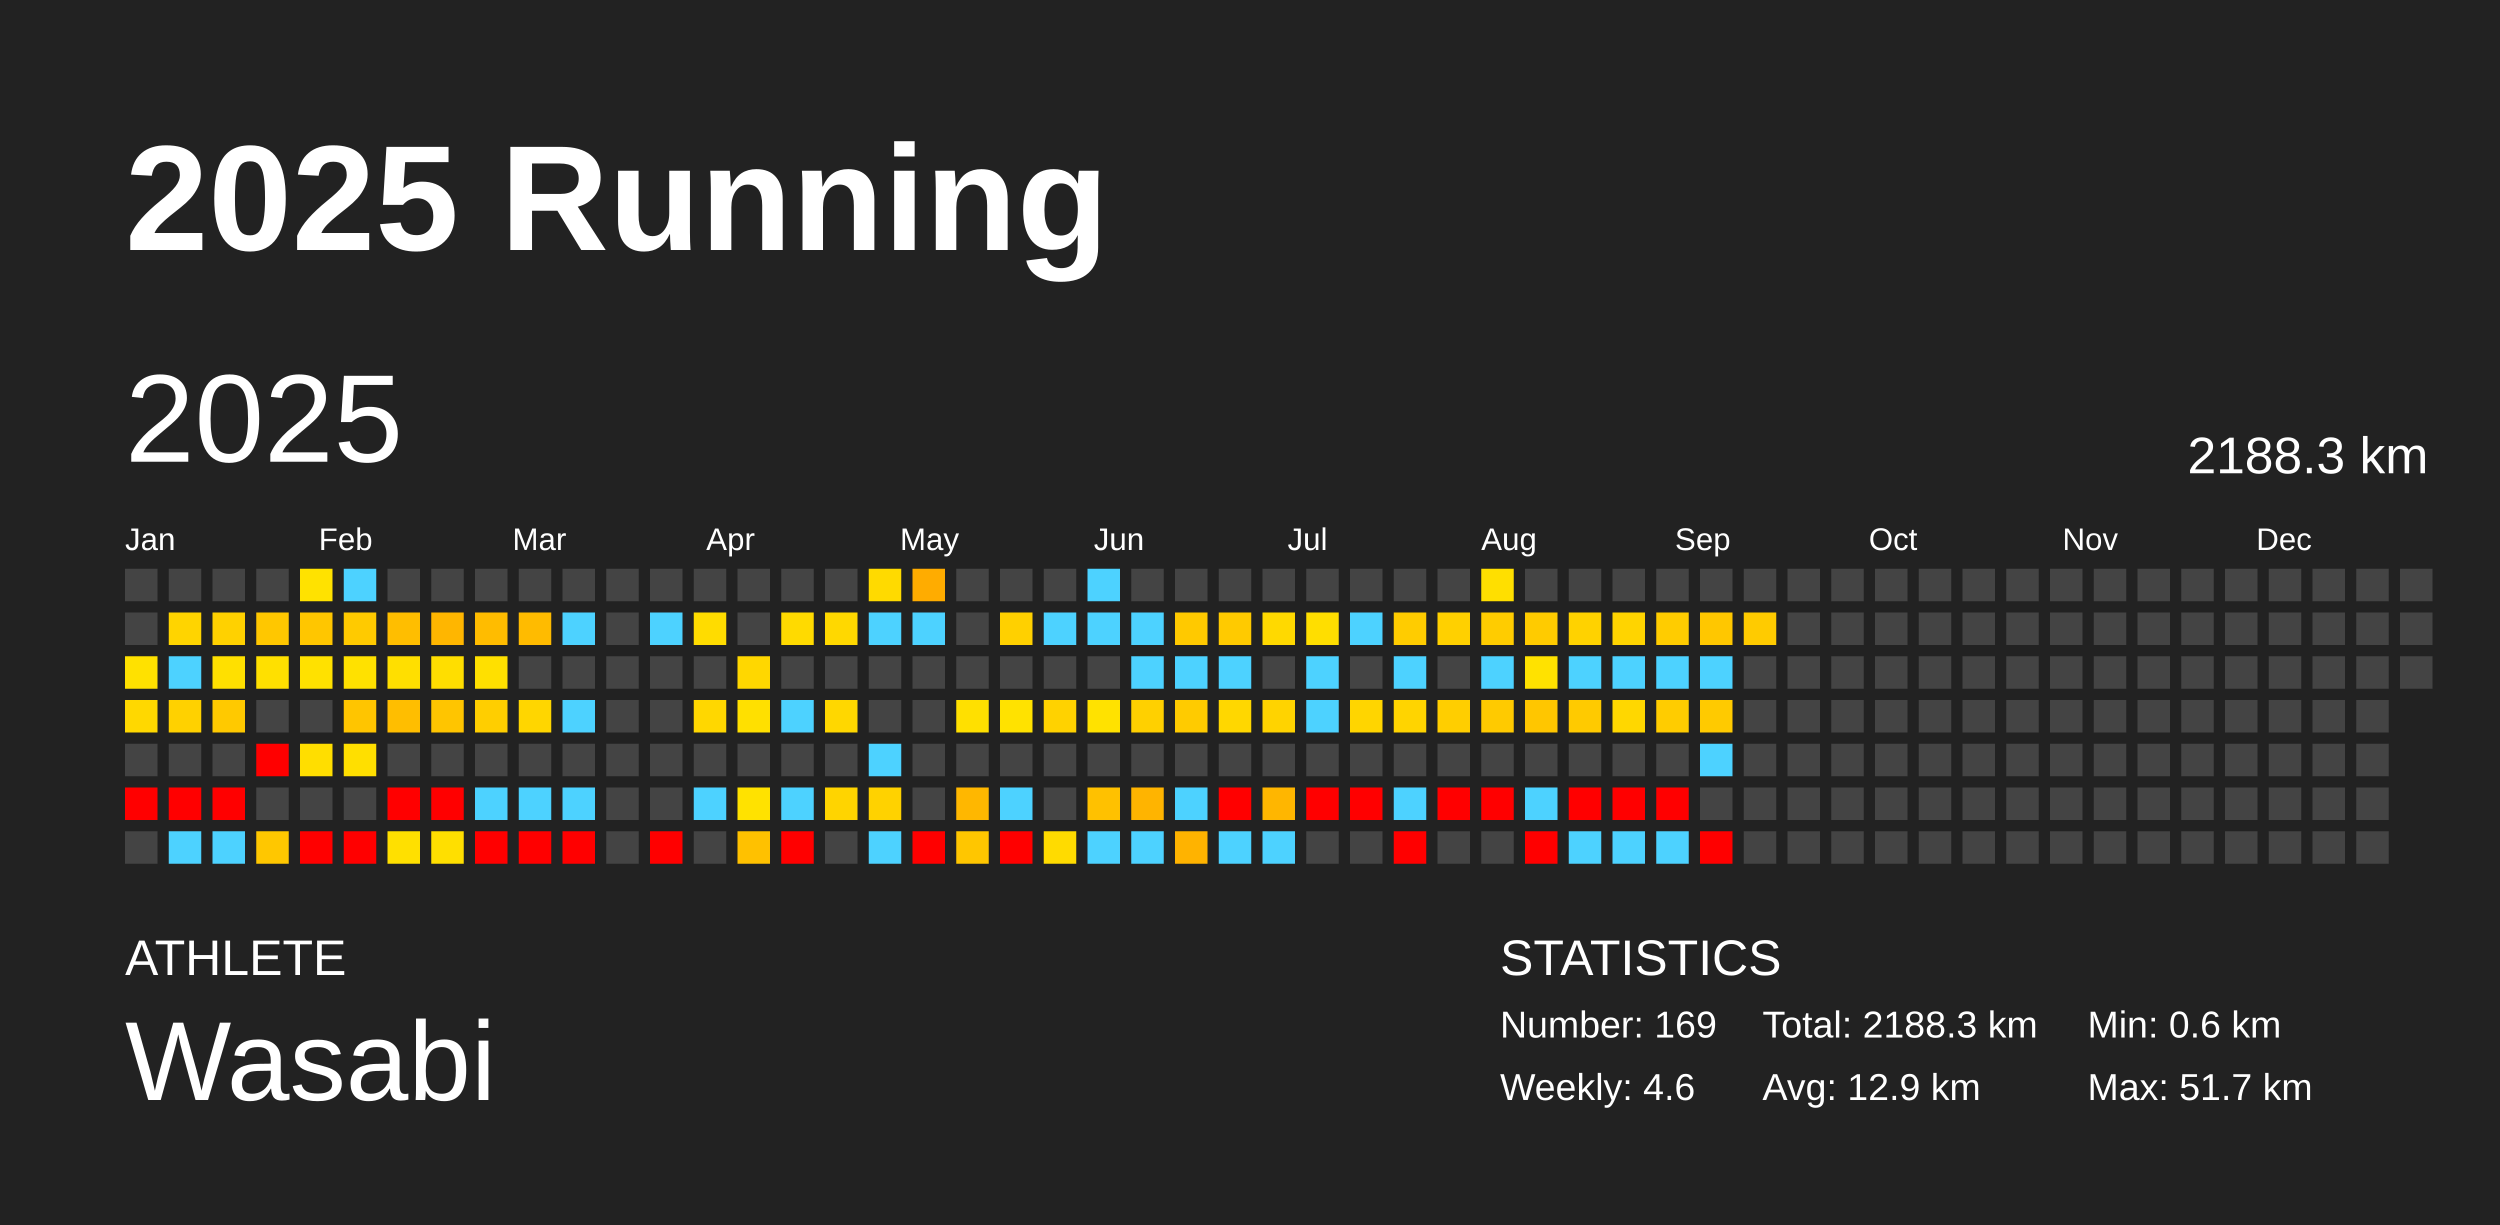
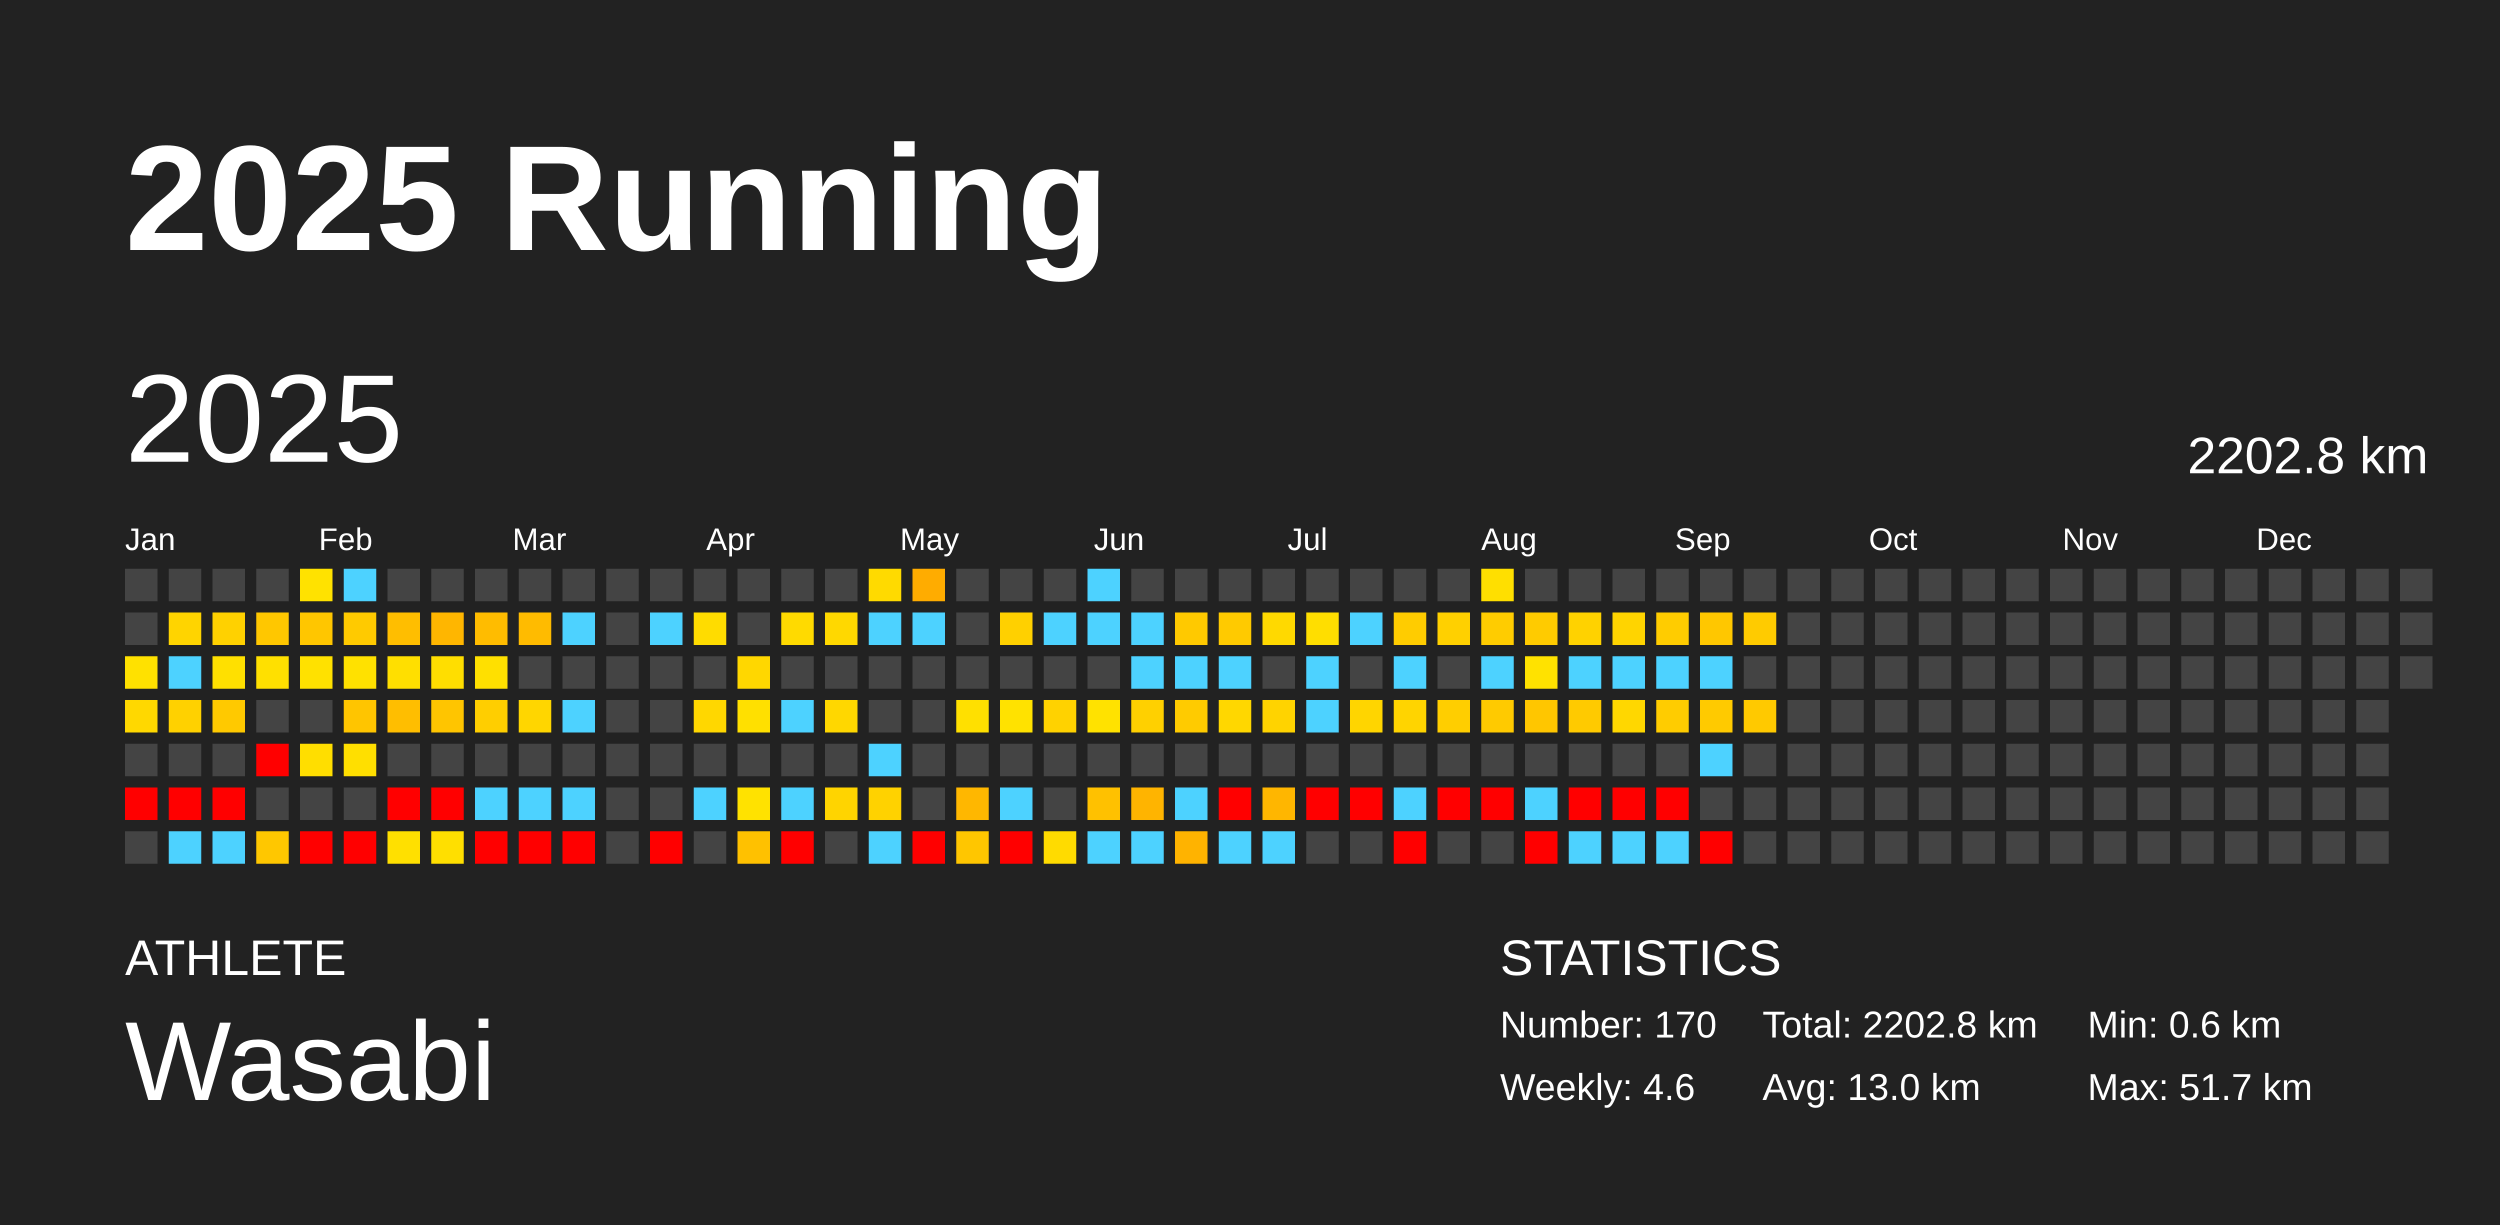
<svg xmlns="http://www.w3.org/2000/svg" baseProfile="full" height="98mm" version="1.1" viewBox="0,0,200,98" width="200mm">
  <defs />
  <rect fill="#222222" height="98" width="200" x="0" y="0" />
  <text fill="#FFFFFF" style="font-size:12px; font-family:Arial; font-weight:bold;" x="10" y="20">2025 Running</text>
  <text fill="#FFFFFF" style="font-size:4px; font-family:Arial" x="10" y="78">ATHLETE</text>
  <text fill="#FFFFFF" style="font-size:9px; font-family:Arial" x="10" y="88">Wasabi</text>
  <text fill="#FFFFFF" style="font-size:4px; font-family:Arial" x="120" y="78">STATISTICS</text>
-   <text fill="#FFFFFF" style="font-size:3px; font-family:Arial" x="120" y="83">Number: 169</text>
+   <text fill="#FFFFFF" style="font-size:3px; font-family:Arial" x="120" y="83">Number: 170</text>
  <text fill="#FFFFFF" style="font-size:3px; font-family:Arial" x="120" y="88">Weekly: 4.6</text>
-   <text fill="#FFFFFF" style="font-size:3px; font-family:Arial" x="141" y="83">Total: 2188.3 km</text>
-   <text fill="#FFFFFF" style="font-size:3px; font-family:Arial" x="141" y="88">Avg: 12.9 km</text>
+   <text fill="#FFFFFF" style="font-size:3px; font-family:Arial" x="141" y="83">Total: 2202.8 km</text>
+   <text fill="#FFFFFF" style="font-size:3px; font-family:Arial" x="141" y="88">Avg: 13.0 km</text>
  <text fill="#FFFFFF" style="font-size:3px; font-family:Arial" x="167" y="83">Min: 0.6 km</text>
  <text fill="#FFFFFF" style="font-size:3px; font-family:Arial" x="167" y="88">Max: 51.7 km</text>
  <text dominant-baseline="hanging" fill="#FFFFFF" style="font-size:10.0px; font-family:Arial;" x="10" y="30">2025</text>
-   <text dominant-baseline="hanging" fill="#FFFFFF" style="font-size:4.125px; font-family:Arial;" x="175" y="35">2188.3 km</text>
+   <text dominant-baseline="hanging" fill="#FFFFFF" style="font-size:4.125px; font-family:Arial;" x="175" y="35">2202.8 km</text>
  <text fill="#FFFFFF" style="font-size:2.5px; font-family:Arial" x="10.0" y="44">Jan</text>
  <text fill="#FFFFFF" style="font-size:2.5px; font-family:Arial" x="25.5" y="44">Feb</text>
  <text fill="#FFFFFF" style="font-size:2.5px; font-family:Arial" x="41.0" y="44">Mar</text>
  <text fill="#FFFFFF" style="font-size:2.5px; font-family:Arial" x="56.5" y="44">Apr</text>
  <text fill="#FFFFFF" style="font-size:2.5px; font-family:Arial" x="72.0" y="44">May</text>
  <text fill="#FFFFFF" style="font-size:2.5px; font-family:Arial" x="87.5" y="44">Jun</text>
  <text fill="#FFFFFF" style="font-size:2.5px; font-family:Arial" x="103.0" y="44">Jul</text>
  <text fill="#FFFFFF" style="font-size:2.5px; font-family:Arial" x="118.5" y="44">Aug</text>
  <text fill="#FFFFFF" style="font-size:2.5px; font-family:Arial" x="134.0" y="44">Sep</text>
  <text fill="#FFFFFF" style="font-size:2.5px; font-family:Arial" x="149.5" y="44">Oct</text>
  <text fill="#FFFFFF" style="font-size:2.5px; font-family:Arial" x="165.0" y="44">Nov</text>
  <text fill="#FFFFFF" style="font-size:2.5px; font-family:Arial" x="180.5" y="44">Dec</text>
  <rect fill="#444444" height="2.6" width="2.6" x="10.0" y="45.5" />
  <rect fill="#444444" height="2.6" width="2.6" x="10.0" y="49.0" />
  <rect fill="#ffe100" height="2.6" width="2.6" x="10.0" y="52.5" />
  <rect fill="#ffd800" height="2.6" width="2.6" x="10.0" y="56.0" />
  <rect fill="#444444" height="2.6" width="2.6" x="10.0" y="59.5" />
  <rect fill="red" height="2.6" width="2.6" x="10.0" y="63.0" />
  <rect fill="#444444" height="2.6" width="2.6" x="10.0" y="66.5" />
  <rect fill="#444444" height="2.6" width="2.6" x="13.5" y="45.5" />
  <rect fill="#ffd400" height="2.6" width="2.6" x="13.5" y="49.0" />
  <rect fill="#4dd2ff" height="2.6" width="2.6" x="13.5" y="52.5" />
  <rect fill="#ffd100" height="2.6" width="2.6" x="13.5" y="56.0" />
  <rect fill="#444444" height="2.6" width="2.6" x="13.5" y="59.5" />
  <rect fill="red" height="2.6" width="2.6" x="13.5" y="63.0" />
  <rect fill="#4dd2ff" height="2.6" width="2.6" x="13.5" y="66.5" />
  <rect fill="#444444" height="2.6" width="2.6" x="17.0" y="45.5" />
  <rect fill="#ffd100" height="2.6" width="2.6" x="17.0" y="49.0" />
  <rect fill="#ffe000" height="2.6" width="2.6" x="17.0" y="52.5" />
  <rect fill="#ffc900" height="2.6" width="2.6" x="17.0" y="56.0" />
  <rect fill="#444444" height="2.6" width="2.6" x="17.0" y="59.5" />
  <rect fill="red" height="2.6" width="2.6" x="17.0" y="63.0" />
  <rect fill="#4dd2ff" height="2.6" width="2.6" x="17.0" y="66.5" />
  <rect fill="#444444" height="2.6" width="2.6" x="20.5" y="45.5" />
  <rect fill="#ffc700" height="2.6" width="2.6" x="20.5" y="49.0" />
  <rect fill="#ffe000" height="2.6" width="2.6" x="20.5" y="52.5" />
  <rect fill="#444444" height="2.6" width="2.6" x="20.5" y="56.0" />
  <rect fill="red" height="2.6" width="2.6" x="20.5" y="59.5" />
  <rect fill="#444444" height="2.6" width="2.6" x="20.5" y="63.0" />
  <rect fill="#ffc700" height="2.6" width="2.6" x="20.5" y="66.5" />
  <rect fill="#ffe200" height="2.6" width="2.6" x="24.0" y="45.5" />
  <rect fill="#ffc600" height="2.6" width="2.6" x="24.0" y="49.0" />
  <rect fill="#ffe100" height="2.6" width="2.6" x="24.0" y="52.5" />
  <rect fill="#444444" height="2.6" width="2.6" x="24.0" y="56.0" />
  <rect fill="#ffde00" height="2.6" width="2.6" x="24.0" y="59.5" />
  <rect fill="#444444" height="2.6" width="2.6" x="24.0" y="63.0" />
  <rect fill="red" height="2.6" width="2.6" x="24.0" y="66.5" />
  <rect fill="#4dd2ff" height="2.6" width="2.6" x="27.5" y="45.5" />
  <rect fill="#ffca00" height="2.6" width="2.6" x="27.5" y="49.0" />
  <rect fill="#ffe100" height="2.6" width="2.6" x="27.5" y="52.5" />
  <rect fill="#ffc500" height="2.6" width="2.6" x="27.5" y="56.0" />
  <rect fill="#ffdf00" height="2.6" width="2.6" x="27.5" y="59.5" />
  <rect fill="#444444" height="2.6" width="2.6" x="27.5" y="63.0" />
  <rect fill="red" height="2.6" width="2.6" x="27.5" y="66.5" />
  <rect fill="#444444" height="2.6" width="2.6" x="31.0" y="45.5" />
  <rect fill="#ffbe00" height="2.6" width="2.6" x="31.0" y="49.0" />
  <rect fill="#ffdf00" height="2.6" width="2.6" x="31.0" y="52.5" />
  <rect fill="#ffbe00" height="2.6" width="2.6" x="31.0" y="56.0" />
  <rect fill="#444444" height="2.6" width="2.6" x="31.0" y="59.5" />
  <rect fill="red" height="2.6" width="2.6" x="31.0" y="63.0" />
  <rect fill="#ffe000" height="2.6" width="2.6" x="31.0" y="66.5" />
  <rect fill="#444444" height="2.6" width="2.6" x="34.5" y="45.5" />
  <rect fill="#ffb600" height="2.6" width="2.6" x="34.5" y="49.0" />
  <rect fill="#ffde00" height="2.6" width="2.6" x="34.5" y="52.5" />
  <rect fill="#ffc500" height="2.6" width="2.6" x="34.5" y="56.0" />
  <rect fill="#444444" height="2.6" width="2.6" x="34.5" y="59.5" />
  <rect fill="red" height="2.6" width="2.6" x="34.5" y="63.0" />
  <rect fill="#ffdf00" height="2.6" width="2.6" x="34.5" y="66.5" />
  <rect fill="#444444" height="2.6" width="2.6" x="38.0" y="45.5" />
  <rect fill="#ffbc00" height="2.6" width="2.6" x="38.0" y="49.0" />
  <rect fill="#ffe000" height="2.6" width="2.6" x="38.0" y="52.5" />
  <rect fill="#ffce00" height="2.6" width="2.6" x="38.0" y="56.0" />
  <rect fill="#444444" height="2.6" width="2.6" x="38.0" y="59.5" />
  <rect fill="#4dd2ff" height="2.6" width="2.6" x="38.0" y="63.0" />
  <rect fill="red" height="2.6" width="2.6" x="38.0" y="66.5" />
  <rect fill="#444444" height="2.6" width="2.6" x="41.5" y="45.5" />
  <rect fill="#ffbb00" height="2.6" width="2.6" x="41.5" y="49.0" />
  <rect fill="#444444" height="2.6" width="2.6" x="41.5" y="52.5" />
  <rect fill="#ffd600" height="2.6" width="2.6" x="41.5" y="56.0" />
  <rect fill="#444444" height="2.6" width="2.6" x="41.5" y="59.5" />
  <rect fill="#4dd2ff" height="2.6" width="2.6" x="41.5" y="63.0" />
  <rect fill="red" height="2.6" width="2.6" x="41.5" y="66.5" />
  <rect fill="#444444" height="2.6" width="2.6" x="45.0" y="45.5" />
  <rect fill="#4dd2ff" height="2.6" width="2.6" x="45.0" y="49.0" />
  <rect fill="#444444" height="2.6" width="2.6" x="45.0" y="52.5" />
  <rect fill="#4dd2ff" height="2.6" width="2.6" x="45.0" y="56.0" />
  <rect fill="#444444" height="2.6" width="2.6" x="45.0" y="59.5" />
  <rect fill="#4dd2ff" height="2.6" width="2.6" x="45.0" y="63.0" />
  <rect fill="red" height="2.6" width="2.6" x="45.0" y="66.5" />
  <rect fill="#444444" height="2.6" width="2.6" x="48.5" y="45.5" />
  <rect fill="#444444" height="2.6" width="2.6" x="48.5" y="49.0" />
  <rect fill="#444444" height="2.6" width="2.6" x="48.5" y="52.5" />
  <rect fill="#444444" height="2.6" width="2.6" x="48.5" y="56.0" />
  <rect fill="#444444" height="2.6" width="2.6" x="48.5" y="59.5" />
  <rect fill="#444444" height="2.6" width="2.6" x="48.5" y="63.0" />
  <rect fill="#444444" height="2.6" width="2.6" x="48.5" y="66.5" />
  <rect fill="#444444" height="2.6" width="2.6" x="52.0" y="45.5" />
  <rect fill="#4dd2ff" height="2.6" width="2.6" x="52.0" y="49.0" />
  <rect fill="#444444" height="2.6" width="2.6" x="52.0" y="52.5" />
  <rect fill="#444444" height="2.6" width="2.6" x="52.0" y="56.0" />
  <rect fill="#444444" height="2.6" width="2.6" x="52.0" y="59.5" />
  <rect fill="#444444" height="2.6" width="2.6" x="52.0" y="63.0" />
  <rect fill="red" height="2.6" width="2.6" x="52.0" y="66.5" />
  <rect fill="#444444" height="2.6" width="2.6" x="55.5" y="45.5" />
  <rect fill="#ffdc00" height="2.6" width="2.6" x="55.5" y="49.0" />
  <rect fill="#444444" height="2.6" width="2.6" x="55.5" y="52.5" />
  <rect fill="#ffd700" height="2.6" width="2.6" x="55.5" y="56.0" />
  <rect fill="#444444" height="2.6" width="2.6" x="55.5" y="59.5" />
  <rect fill="#4dd2ff" height="2.6" width="2.6" x="55.5" y="63.0" />
  <rect fill="#444444" height="2.6" width="2.6" x="55.5" y="66.5" />
  <rect fill="#444444" height="2.6" width="2.6" x="59.0" y="45.5" />
  <rect fill="#444444" height="2.6" width="2.6" x="59.0" y="49.0" />
  <rect fill="#ffd700" height="2.6" width="2.6" x="59.0" y="52.5" />
  <rect fill="#ffe000" height="2.6" width="2.6" x="59.0" y="56.0" />
  <rect fill="#444444" height="2.6" width="2.6" x="59.0" y="59.5" />
  <rect fill="#ffe200" height="2.6" width="2.6" x="59.0" y="63.0" />
  <rect fill="#ffc100" height="2.6" width="2.6" x="59.0" y="66.5" />
  <rect fill="#444444" height="2.6" width="2.6" x="62.5" y="45.5" />
  <rect fill="#ffda00" height="2.6" width="2.6" x="62.5" y="49.0" />
  <rect fill="#444444" height="2.6" width="2.6" x="62.5" y="52.5" />
  <rect fill="#4dd2ff" height="2.6" width="2.6" x="62.5" y="56.0" />
  <rect fill="#444444" height="2.6" width="2.6" x="62.5" y="59.5" />
  <rect fill="#4dd2ff" height="2.6" width="2.6" x="62.5" y="63.0" />
  <rect fill="red" height="2.6" width="2.6" x="62.5" y="66.5" />
  <rect fill="#444444" height="2.6" width="2.6" x="66.0" y="45.5" />
  <rect fill="#ffd800" height="2.6" width="2.6" x="66.0" y="49.0" />
  <rect fill="#444444" height="2.6" width="2.6" x="66.0" y="52.5" />
  <rect fill="#ffd700" height="2.6" width="2.6" x="66.0" y="56.0" />
  <rect fill="#444444" height="2.6" width="2.6" x="66.0" y="59.5" />
  <rect fill="#ffd400" height="2.6" width="2.6" x="66.0" y="63.0" />
  <rect fill="#444444" height="2.6" width="2.6" x="66.0" y="66.5" />
  <rect fill="#ffda00" height="2.6" width="2.6" x="69.5" y="45.5" />
  <rect fill="#4dd2ff" height="2.6" width="2.6" x="69.5" y="49.0" />
  <rect fill="#444444" height="2.6" width="2.6" x="69.5" y="52.5" />
  <rect fill="#444444" height="2.6" width="2.6" x="69.5" y="56.0" />
  <rect fill="#4dd2ff" height="2.6" width="2.6" x="69.5" y="59.5" />
  <rect fill="#ffd200" height="2.6" width="2.6" x="69.5" y="63.0" />
  <rect fill="#4dd2ff" height="2.6" width="2.6" x="69.5" y="66.5" />
  <rect fill="#ffac00" height="2.6" width="2.6" x="73.0" y="45.5" />
  <rect fill="#4dd2ff" height="2.6" width="2.6" x="73.0" y="49.0" />
  <rect fill="#444444" height="2.6" width="2.6" x="73.0" y="52.5" />
  <rect fill="#444444" height="2.6" width="2.6" x="73.0" y="56.0" />
  <rect fill="#444444" height="2.6" width="2.6" x="73.0" y="59.5" />
  <rect fill="#444444" height="2.6" width="2.6" x="73.0" y="63.0" />
  <rect fill="red" height="2.6" width="2.6" x="73.0" y="66.5" />
  <rect fill="#444444" height="2.6" width="2.6" x="76.5" y="45.5" />
  <rect fill="#444444" height="2.6" width="2.6" x="76.5" y="49.0" />
  <rect fill="#444444" height="2.6" width="2.6" x="76.5" y="52.5" />
  <rect fill="#ffe000" height="2.6" width="2.6" x="76.5" y="56.0" />
  <rect fill="#444444" height="2.6" width="2.6" x="76.5" y="59.5" />
  <rect fill="#ffb700" height="2.6" width="2.6" x="76.5" y="63.0" />
  <rect fill="#ffc600" height="2.6" width="2.6" x="76.5" y="66.5" />
  <rect fill="#444444" height="2.6" width="2.6" x="80.0" y="45.5" />
  <rect fill="#ffd000" height="2.6" width="2.6" x="80.0" y="49.0" />
  <rect fill="#444444" height="2.6" width="2.6" x="80.0" y="52.5" />
  <rect fill="#ffe200" height="2.6" width="2.6" x="80.0" y="56.0" />
  <rect fill="#444444" height="2.6" width="2.6" x="80.0" y="59.5" />
  <rect fill="#4dd2ff" height="2.6" width="2.6" x="80.0" y="63.0" />
  <rect fill="red" height="2.6" width="2.6" x="80.0" y="66.5" />
  <rect fill="#444444" height="2.6" width="2.6" x="83.5" y="45.5" />
  <rect fill="#4dd2ff" height="2.6" width="2.6" x="83.5" y="49.0" />
  <rect fill="#444444" height="2.6" width="2.6" x="83.5" y="52.5" />
  <rect fill="#ffd200" height="2.6" width="2.6" x="83.5" y="56.0" />
  <rect fill="#444444" height="2.6" width="2.6" x="83.5" y="59.5" />
  <rect fill="#444444" height="2.6" width="2.6" x="83.5" y="63.0" />
  <rect fill="#ffdb00" height="2.6" width="2.6" x="83.5" y="66.5" />
  <rect fill="#4dd2ff" height="2.6" width="2.6" x="87.0" y="45.5" />
  <rect fill="#4dd2ff" height="2.6" width="2.6" x="87.0" y="49.0" />
  <rect fill="#444444" height="2.6" width="2.6" x="87.0" y="52.5" />
  <rect fill="#ffe200" height="2.6" width="2.6" x="87.0" y="56.0" />
  <rect fill="#444444" height="2.6" width="2.6" x="87.0" y="59.5" />
  <rect fill="#ffc100" height="2.6" width="2.6" x="87.0" y="63.0" />
  <rect fill="#4dd2ff" height="2.6" width="2.6" x="87.0" y="66.5" />
  <rect fill="#444444" height="2.6" width="2.6" x="90.5" y="45.5" />
  <rect fill="#4dd2ff" height="2.6" width="2.6" x="90.5" y="49.0" />
  <rect fill="#4dd2ff" height="2.6" width="2.6" x="90.5" y="52.5" />
  <rect fill="#ffd000" height="2.6" width="2.6" x="90.5" y="56.0" />
  <rect fill="#444444" height="2.6" width="2.6" x="90.5" y="59.5" />
  <rect fill="#ffb400" height="2.6" width="2.6" x="90.5" y="63.0" />
  <rect fill="#4dd2ff" height="2.6" width="2.6" x="90.5" y="66.5" />
  <rect fill="#444444" height="2.6" width="2.6" x="94.0" y="45.5" />
  <rect fill="#ffc900" height="2.6" width="2.6" x="94.0" y="49.0" />
  <rect fill="#4dd2ff" height="2.6" width="2.6" x="94.0" y="52.5" />
  <rect fill="#ffcb00" height="2.6" width="2.6" x="94.0" y="56.0" />
  <rect fill="#444444" height="2.6" width="2.6" x="94.0" y="59.5" />
  <rect fill="#4dd2ff" height="2.6" width="2.6" x="94.0" y="63.0" />
  <rect fill="#ffb300" height="2.6" width="2.6" x="94.0" y="66.5" />
  <rect fill="#444444" height="2.6" width="2.6" x="97.5" y="45.5" />
  <rect fill="#ffca00" height="2.6" width="2.6" x="97.5" y="49.0" />
  <rect fill="#4dd2ff" height="2.6" width="2.6" x="97.5" y="52.5" />
  <rect fill="#ffd700" height="2.6" width="2.6" x="97.5" y="56.0" />
  <rect fill="#444444" height="2.6" width="2.6" x="97.5" y="59.5" />
  <rect fill="red" height="2.6" width="2.6" x="97.5" y="63.0" />
  <rect fill="#4dd2ff" height="2.6" width="2.6" x="97.5" y="66.5" />
  <rect fill="#444444" height="2.6" width="2.6" x="101.0" y="45.5" />
  <rect fill="#ffd900" height="2.6" width="2.6" x="101.0" y="49.0" />
  <rect fill="#444444" height="2.6" width="2.6" x="101.0" y="52.5" />
  <rect fill="#ffd300" height="2.6" width="2.6" x="101.0" y="56.0" />
  <rect fill="#444444" height="2.6" width="2.6" x="101.0" y="59.5" />
  <rect fill="#ffb600" height="2.6" width="2.6" x="101.0" y="63.0" />
  <rect fill="#4dd2ff" height="2.6" width="2.6" x="101.0" y="66.5" />
  <rect fill="#444444" height="2.6" width="2.6" x="104.5" y="45.5" />
  <rect fill="#ffde00" height="2.6" width="2.6" x="104.5" y="49.0" />
  <rect fill="#4dd2ff" height="2.6" width="2.6" x="104.5" y="52.5" />
  <rect fill="#4dd2ff" height="2.6" width="2.6" x="104.5" y="56.0" />
  <rect fill="#444444" height="2.6" width="2.6" x="104.5" y="59.5" />
  <rect fill="red" height="2.6" width="2.6" x="104.5" y="63.0" />
  <rect fill="#444444" height="2.6" width="2.6" x="104.5" y="66.5" />
  <rect fill="#444444" height="2.6" width="2.6" x="108.0" y="45.5" />
  <rect fill="#4dd2ff" height="2.6" width="2.6" x="108.0" y="49.0" />
  <rect fill="#444444" height="2.6" width="2.6" x="108.0" y="52.5" />
  <rect fill="#ffd500" height="2.6" width="2.6" x="108.0" y="56.0" />
  <rect fill="#444444" height="2.6" width="2.6" x="108.0" y="59.5" />
  <rect fill="red" height="2.6" width="2.6" x="108.0" y="63.0" />
  <rect fill="#444444" height="2.6" width="2.6" x="108.0" y="66.5" />
  <rect fill="#444444" height="2.6" width="2.6" x="111.5" y="45.5" />
  <rect fill="#ffcc00" height="2.6" width="2.6" x="111.5" y="49.0" />
  <rect fill="#4dd2ff" height="2.6" width="2.6" x="111.5" y="52.5" />
  <rect fill="#ffd400" height="2.6" width="2.6" x="111.5" y="56.0" />
  <rect fill="#444444" height="2.6" width="2.6" x="111.5" y="59.5" />
  <rect fill="#4dd2ff" height="2.6" width="2.6" x="111.5" y="63.0" />
  <rect fill="red" height="2.6" width="2.6" x="111.5" y="66.5" />
  <rect fill="#444444" height="2.6" width="2.6" x="115.0" y="45.5" />
  <rect fill="#ffd000" height="2.6" width="2.6" x="115.0" y="49.0" />
  <rect fill="#444444" height="2.6" width="2.6" x="115.0" y="52.5" />
  <rect fill="#ffce00" height="2.6" width="2.6" x="115.0" y="56.0" />
  <rect fill="#444444" height="2.6" width="2.6" x="115.0" y="59.5" />
  <rect fill="red" height="2.6" width="2.6" x="115.0" y="63.0" />
  <rect fill="#444444" height="2.6" width="2.6" x="115.0" y="66.5" />
  <rect fill="#ffdf00" height="2.6" width="2.6" x="118.5" y="45.5" />
  <rect fill="#ffcc00" height="2.6" width="2.6" x="118.5" y="49.0" />
  <rect fill="#4dd2ff" height="2.6" width="2.6" x="118.5" y="52.5" />
  <rect fill="#ffca00" height="2.6" width="2.6" x="118.5" y="56.0" />
  <rect fill="#444444" height="2.6" width="2.6" x="118.5" y="59.5" />
  <rect fill="red" height="2.6" width="2.6" x="118.5" y="63.0" />
  <rect fill="#444444" height="2.6" width="2.6" x="118.5" y="66.5" />
  <rect fill="#444444" height="2.6" width="2.6" x="122.0" y="45.5" />
  <rect fill="#ffcb00" height="2.6" width="2.6" x="122.0" y="49.0" />
  <rect fill="#ffe200" height="2.6" width="2.6" x="122.0" y="52.5" />
  <rect fill="#ffc600" height="2.6" width="2.6" x="122.0" y="56.0" />
  <rect fill="#444444" height="2.6" width="2.6" x="122.0" y="59.5" />
  <rect fill="#4dd2ff" height="2.6" width="2.6" x="122.0" y="63.0" />
  <rect fill="red" height="2.6" width="2.6" x="122.0" y="66.5" />
  <rect fill="#444444" height="2.6" width="2.6" x="125.5" y="45.5" />
  <rect fill="#ffd200" height="2.6" width="2.6" x="125.5" y="49.0" />
  <rect fill="#4dd2ff" height="2.6" width="2.6" x="125.5" y="52.5" />
  <rect fill="#ffca00" height="2.6" width="2.6" x="125.5" y="56.0" />
  <rect fill="#444444" height="2.6" width="2.6" x="125.5" y="59.5" />
  <rect fill="red" height="2.6" width="2.6" x="125.5" y="63.0" />
  <rect fill="#4dd2ff" height="2.6" width="2.6" x="125.5" y="66.5" />
  <rect fill="#444444" height="2.6" width="2.6" x="129.0" y="45.5" />
  <rect fill="#ffd400" height="2.6" width="2.6" x="129.0" y="49.0" />
  <rect fill="#4dd2ff" height="2.6" width="2.6" x="129.0" y="52.5" />
  <rect fill="#ffd700" height="2.6" width="2.6" x="129.0" y="56.0" />
  <rect fill="#444444" height="2.6" width="2.6" x="129.0" y="59.5" />
  <rect fill="red" height="2.6" width="2.6" x="129.0" y="63.0" />
  <rect fill="#4dd2ff" height="2.6" width="2.6" x="129.0" y="66.5" />
  <rect fill="#444444" height="2.6" width="2.6" x="132.5" y="45.5" />
  <rect fill="#ffcc00" height="2.6" width="2.6" x="132.5" y="49.0" />
  <rect fill="#4dd2ff" height="2.6" width="2.6" x="132.5" y="52.5" />
  <rect fill="#ffcc00" height="2.6" width="2.6" x="132.5" y="56.0" />
  <rect fill="#444444" height="2.6" width="2.6" x="132.5" y="59.5" />
  <rect fill="red" height="2.6" width="2.6" x="132.5" y="63.0" />
  <rect fill="#4dd2ff" height="2.6" width="2.6" x="132.5" y="66.5" />
  <rect fill="#444444" height="2.6" width="2.6" x="136.0" y="45.5" />
  <rect fill="#ffc700" height="2.6" width="2.6" x="136.0" y="49.0" />
  <rect fill="#4dd2ff" height="2.6" width="2.6" x="136.0" y="52.5" />
  <rect fill="#ffca00" height="2.6" width="2.6" x="136.0" y="56.0" />
  <rect fill="#4dd2ff" height="2.6" width="2.6" x="136.0" y="59.5" />
  <rect fill="#444444" height="2.6" width="2.6" x="136.0" y="63.0" />
  <rect fill="red" height="2.6" width="2.6" x="136.0" y="66.5" />
  <rect fill="#444444" height="2.6" width="2.6" x="139.5" y="45.5" />
  <rect fill="#ffcb00" height="2.6" width="2.6" x="139.5" y="49.0" />
  <rect fill="#444444" height="2.6" width="2.6" x="139.5" y="52.5" />
-   <rect fill="#444444" height="2.6" width="2.6" x="139.5" y="56.0" />
+   <rect fill="#ffc900" height="2.6" width="2.6" x="139.5" y="56.0" />
  <rect fill="#444444" height="2.6" width="2.6" x="139.5" y="59.5" />
  <rect fill="#444444" height="2.6" width="2.6" x="139.5" y="63.0" />
  <rect fill="#444444" height="2.6" width="2.6" x="139.5" y="66.5" />
  <rect fill="#444444" height="2.6" width="2.6" x="143.0" y="45.5" />
  <rect fill="#444444" height="2.6" width="2.6" x="143.0" y="49.0" />
  <rect fill="#444444" height="2.6" width="2.6" x="143.0" y="52.5" />
  <rect fill="#444444" height="2.6" width="2.6" x="143.0" y="56.0" />
  <rect fill="#444444" height="2.6" width="2.6" x="143.0" y="59.5" />
  <rect fill="#444444" height="2.6" width="2.6" x="143.0" y="63.0" />
  <rect fill="#444444" height="2.6" width="2.6" x="143.0" y="66.5" />
  <rect fill="#444444" height="2.6" width="2.6" x="146.5" y="45.5" />
  <rect fill="#444444" height="2.6" width="2.6" x="146.5" y="49.0" />
  <rect fill="#444444" height="2.6" width="2.6" x="146.5" y="52.5" />
  <rect fill="#444444" height="2.6" width="2.6" x="146.5" y="56.0" />
  <rect fill="#444444" height="2.6" width="2.6" x="146.5" y="59.5" />
  <rect fill="#444444" height="2.6" width="2.6" x="146.5" y="63.0" />
  <rect fill="#444444" height="2.6" width="2.6" x="146.5" y="66.5" />
  <rect fill="#444444" height="2.6" width="2.6" x="150.0" y="45.5" />
  <rect fill="#444444" height="2.6" width="2.6" x="150.0" y="49.0" />
  <rect fill="#444444" height="2.6" width="2.6" x="150.0" y="52.5" />
  <rect fill="#444444" height="2.6" width="2.6" x="150.0" y="56.0" />
  <rect fill="#444444" height="2.6" width="2.6" x="150.0" y="59.5" />
  <rect fill="#444444" height="2.6" width="2.6" x="150.0" y="63.0" />
  <rect fill="#444444" height="2.6" width="2.6" x="150.0" y="66.5" />
  <rect fill="#444444" height="2.6" width="2.6" x="153.5" y="45.5" />
  <rect fill="#444444" height="2.6" width="2.6" x="153.5" y="49.0" />
  <rect fill="#444444" height="2.6" width="2.6" x="153.5" y="52.5" />
  <rect fill="#444444" height="2.6" width="2.6" x="153.5" y="56.0" />
  <rect fill="#444444" height="2.6" width="2.6" x="153.5" y="59.5" />
  <rect fill="#444444" height="2.6" width="2.6" x="153.5" y="63.0" />
  <rect fill="#444444" height="2.6" width="2.6" x="153.5" y="66.5" />
  <rect fill="#444444" height="2.6" width="2.6" x="157.0" y="45.5" />
  <rect fill="#444444" height="2.6" width="2.6" x="157.0" y="49.0" />
  <rect fill="#444444" height="2.6" width="2.6" x="157.0" y="52.5" />
  <rect fill="#444444" height="2.6" width="2.6" x="157.0" y="56.0" />
  <rect fill="#444444" height="2.6" width="2.6" x="157.0" y="59.5" />
  <rect fill="#444444" height="2.6" width="2.6" x="157.0" y="63.0" />
  <rect fill="#444444" height="2.6" width="2.6" x="157.0" y="66.5" />
  <rect fill="#444444" height="2.6" width="2.6" x="160.5" y="45.5" />
  <rect fill="#444444" height="2.6" width="2.6" x="160.5" y="49.0" />
  <rect fill="#444444" height="2.6" width="2.6" x="160.5" y="52.5" />
  <rect fill="#444444" height="2.6" width="2.6" x="160.5" y="56.0" />
  <rect fill="#444444" height="2.6" width="2.6" x="160.5" y="59.5" />
  <rect fill="#444444" height="2.6" width="2.6" x="160.5" y="63.0" />
  <rect fill="#444444" height="2.6" width="2.6" x="160.5" y="66.5" />
  <rect fill="#444444" height="2.6" width="2.6" x="164.0" y="45.5" />
  <rect fill="#444444" height="2.6" width="2.6" x="164.0" y="49.0" />
  <rect fill="#444444" height="2.6" width="2.6" x="164.0" y="52.5" />
  <rect fill="#444444" height="2.6" width="2.6" x="164.0" y="56.0" />
  <rect fill="#444444" height="2.6" width="2.6" x="164.0" y="59.5" />
  <rect fill="#444444" height="2.6" width="2.6" x="164.0" y="63.0" />
  <rect fill="#444444" height="2.6" width="2.6" x="164.0" y="66.5" />
  <rect fill="#444444" height="2.6" width="2.6" x="167.5" y="45.5" />
  <rect fill="#444444" height="2.6" width="2.6" x="167.5" y="49.0" />
  <rect fill="#444444" height="2.6" width="2.6" x="167.5" y="52.5" />
  <rect fill="#444444" height="2.6" width="2.6" x="167.5" y="56.0" />
  <rect fill="#444444" height="2.6" width="2.6" x="167.5" y="59.5" />
  <rect fill="#444444" height="2.6" width="2.6" x="167.5" y="63.0" />
  <rect fill="#444444" height="2.6" width="2.6" x="167.5" y="66.5" />
  <rect fill="#444444" height="2.6" width="2.6" x="171.0" y="45.5" />
  <rect fill="#444444" height="2.6" width="2.6" x="171.0" y="49.0" />
  <rect fill="#444444" height="2.6" width="2.6" x="171.0" y="52.5" />
  <rect fill="#444444" height="2.6" width="2.6" x="171.0" y="56.0" />
  <rect fill="#444444" height="2.6" width="2.6" x="171.0" y="59.5" />
  <rect fill="#444444" height="2.6" width="2.6" x="171.0" y="63.0" />
  <rect fill="#444444" height="2.6" width="2.6" x="171.0" y="66.5" />
  <rect fill="#444444" height="2.6" width="2.6" x="174.5" y="45.5" />
  <rect fill="#444444" height="2.6" width="2.6" x="174.5" y="49.0" />
  <rect fill="#444444" height="2.6" width="2.6" x="174.5" y="52.5" />
  <rect fill="#444444" height="2.6" width="2.6" x="174.5" y="56.0" />
  <rect fill="#444444" height="2.6" width="2.6" x="174.5" y="59.5" />
  <rect fill="#444444" height="2.6" width="2.6" x="174.5" y="63.0" />
  <rect fill="#444444" height="2.6" width="2.6" x="174.5" y="66.5" />
  <rect fill="#444444" height="2.6" width="2.6" x="178.0" y="45.5" />
  <rect fill="#444444" height="2.6" width="2.6" x="178.0" y="49.0" />
  <rect fill="#444444" height="2.6" width="2.6" x="178.0" y="52.5" />
  <rect fill="#444444" height="2.6" width="2.6" x="178.0" y="56.0" />
  <rect fill="#444444" height="2.6" width="2.6" x="178.0" y="59.5" />
  <rect fill="#444444" height="2.6" width="2.6" x="178.0" y="63.0" />
  <rect fill="#444444" height="2.6" width="2.6" x="178.0" y="66.5" />
  <rect fill="#444444" height="2.6" width="2.6" x="181.5" y="45.5" />
  <rect fill="#444444" height="2.6" width="2.6" x="181.5" y="49.0" />
  <rect fill="#444444" height="2.6" width="2.6" x="181.5" y="52.5" />
  <rect fill="#444444" height="2.6" width="2.6" x="181.5" y="56.0" />
  <rect fill="#444444" height="2.6" width="2.6" x="181.5" y="59.5" />
  <rect fill="#444444" height="2.6" width="2.6" x="181.5" y="63.0" />
  <rect fill="#444444" height="2.6" width="2.6" x="181.5" y="66.5" />
  <rect fill="#444444" height="2.6" width="2.6" x="185.0" y="45.5" />
  <rect fill="#444444" height="2.6" width="2.6" x="185.0" y="49.0" />
  <rect fill="#444444" height="2.6" width="2.6" x="185.0" y="52.5" />
  <rect fill="#444444" height="2.6" width="2.6" x="185.0" y="56.0" />
  <rect fill="#444444" height="2.6" width="2.6" x="185.0" y="59.5" />
  <rect fill="#444444" height="2.6" width="2.6" x="185.0" y="63.0" />
  <rect fill="#444444" height="2.6" width="2.6" x="185.0" y="66.5" />
  <rect fill="#444444" height="2.6" width="2.6" x="188.5" y="45.5" />
  <rect fill="#444444" height="2.6" width="2.6" x="188.5" y="49.0" />
  <rect fill="#444444" height="2.6" width="2.6" x="188.5" y="52.5" />
  <rect fill="#444444" height="2.6" width="2.6" x="188.5" y="56.0" />
  <rect fill="#444444" height="2.6" width="2.6" x="188.5" y="59.5" />
  <rect fill="#444444" height="2.6" width="2.6" x="188.5" y="63.0" />
  <rect fill="#444444" height="2.6" width="2.6" x="188.5" y="66.5" />
  <rect fill="#444444" height="2.6" width="2.6" x="192.0" y="45.5" />
  <rect fill="#444444" height="2.6" width="2.6" x="192.0" y="49.0" />
  <rect fill="#444444" height="2.6" width="2.6" x="192.0" y="52.5" />
</svg>
